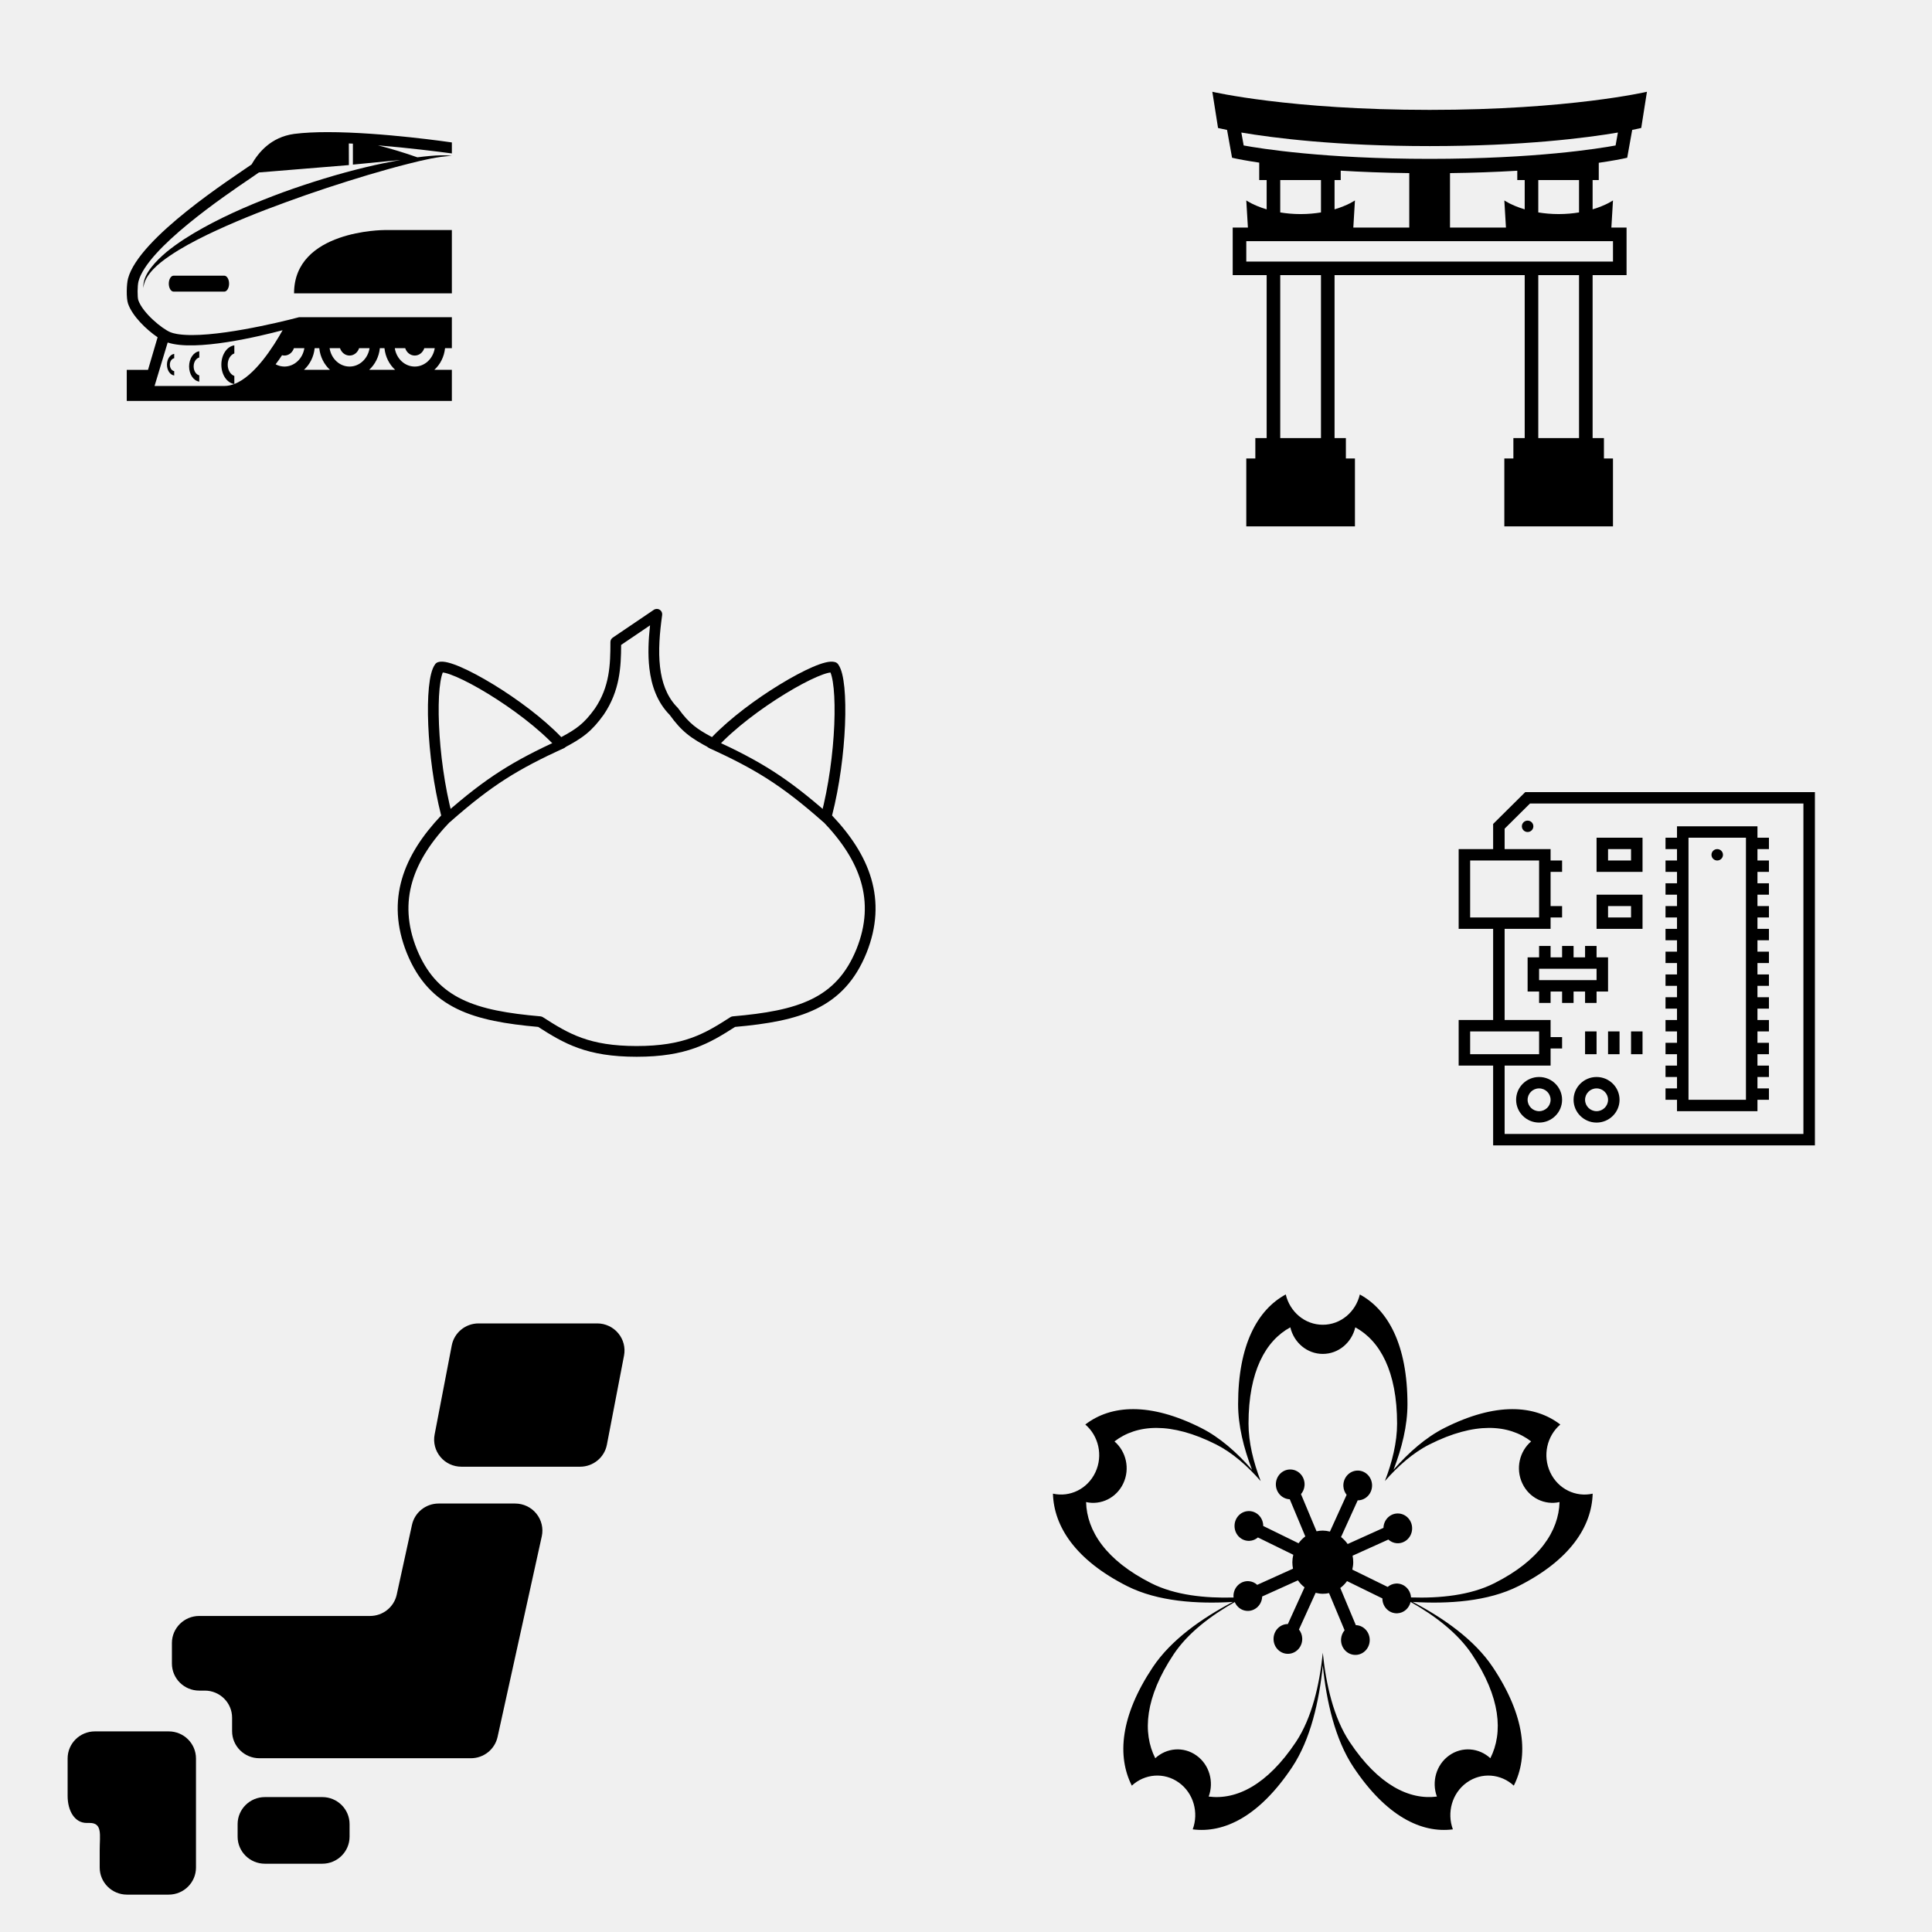
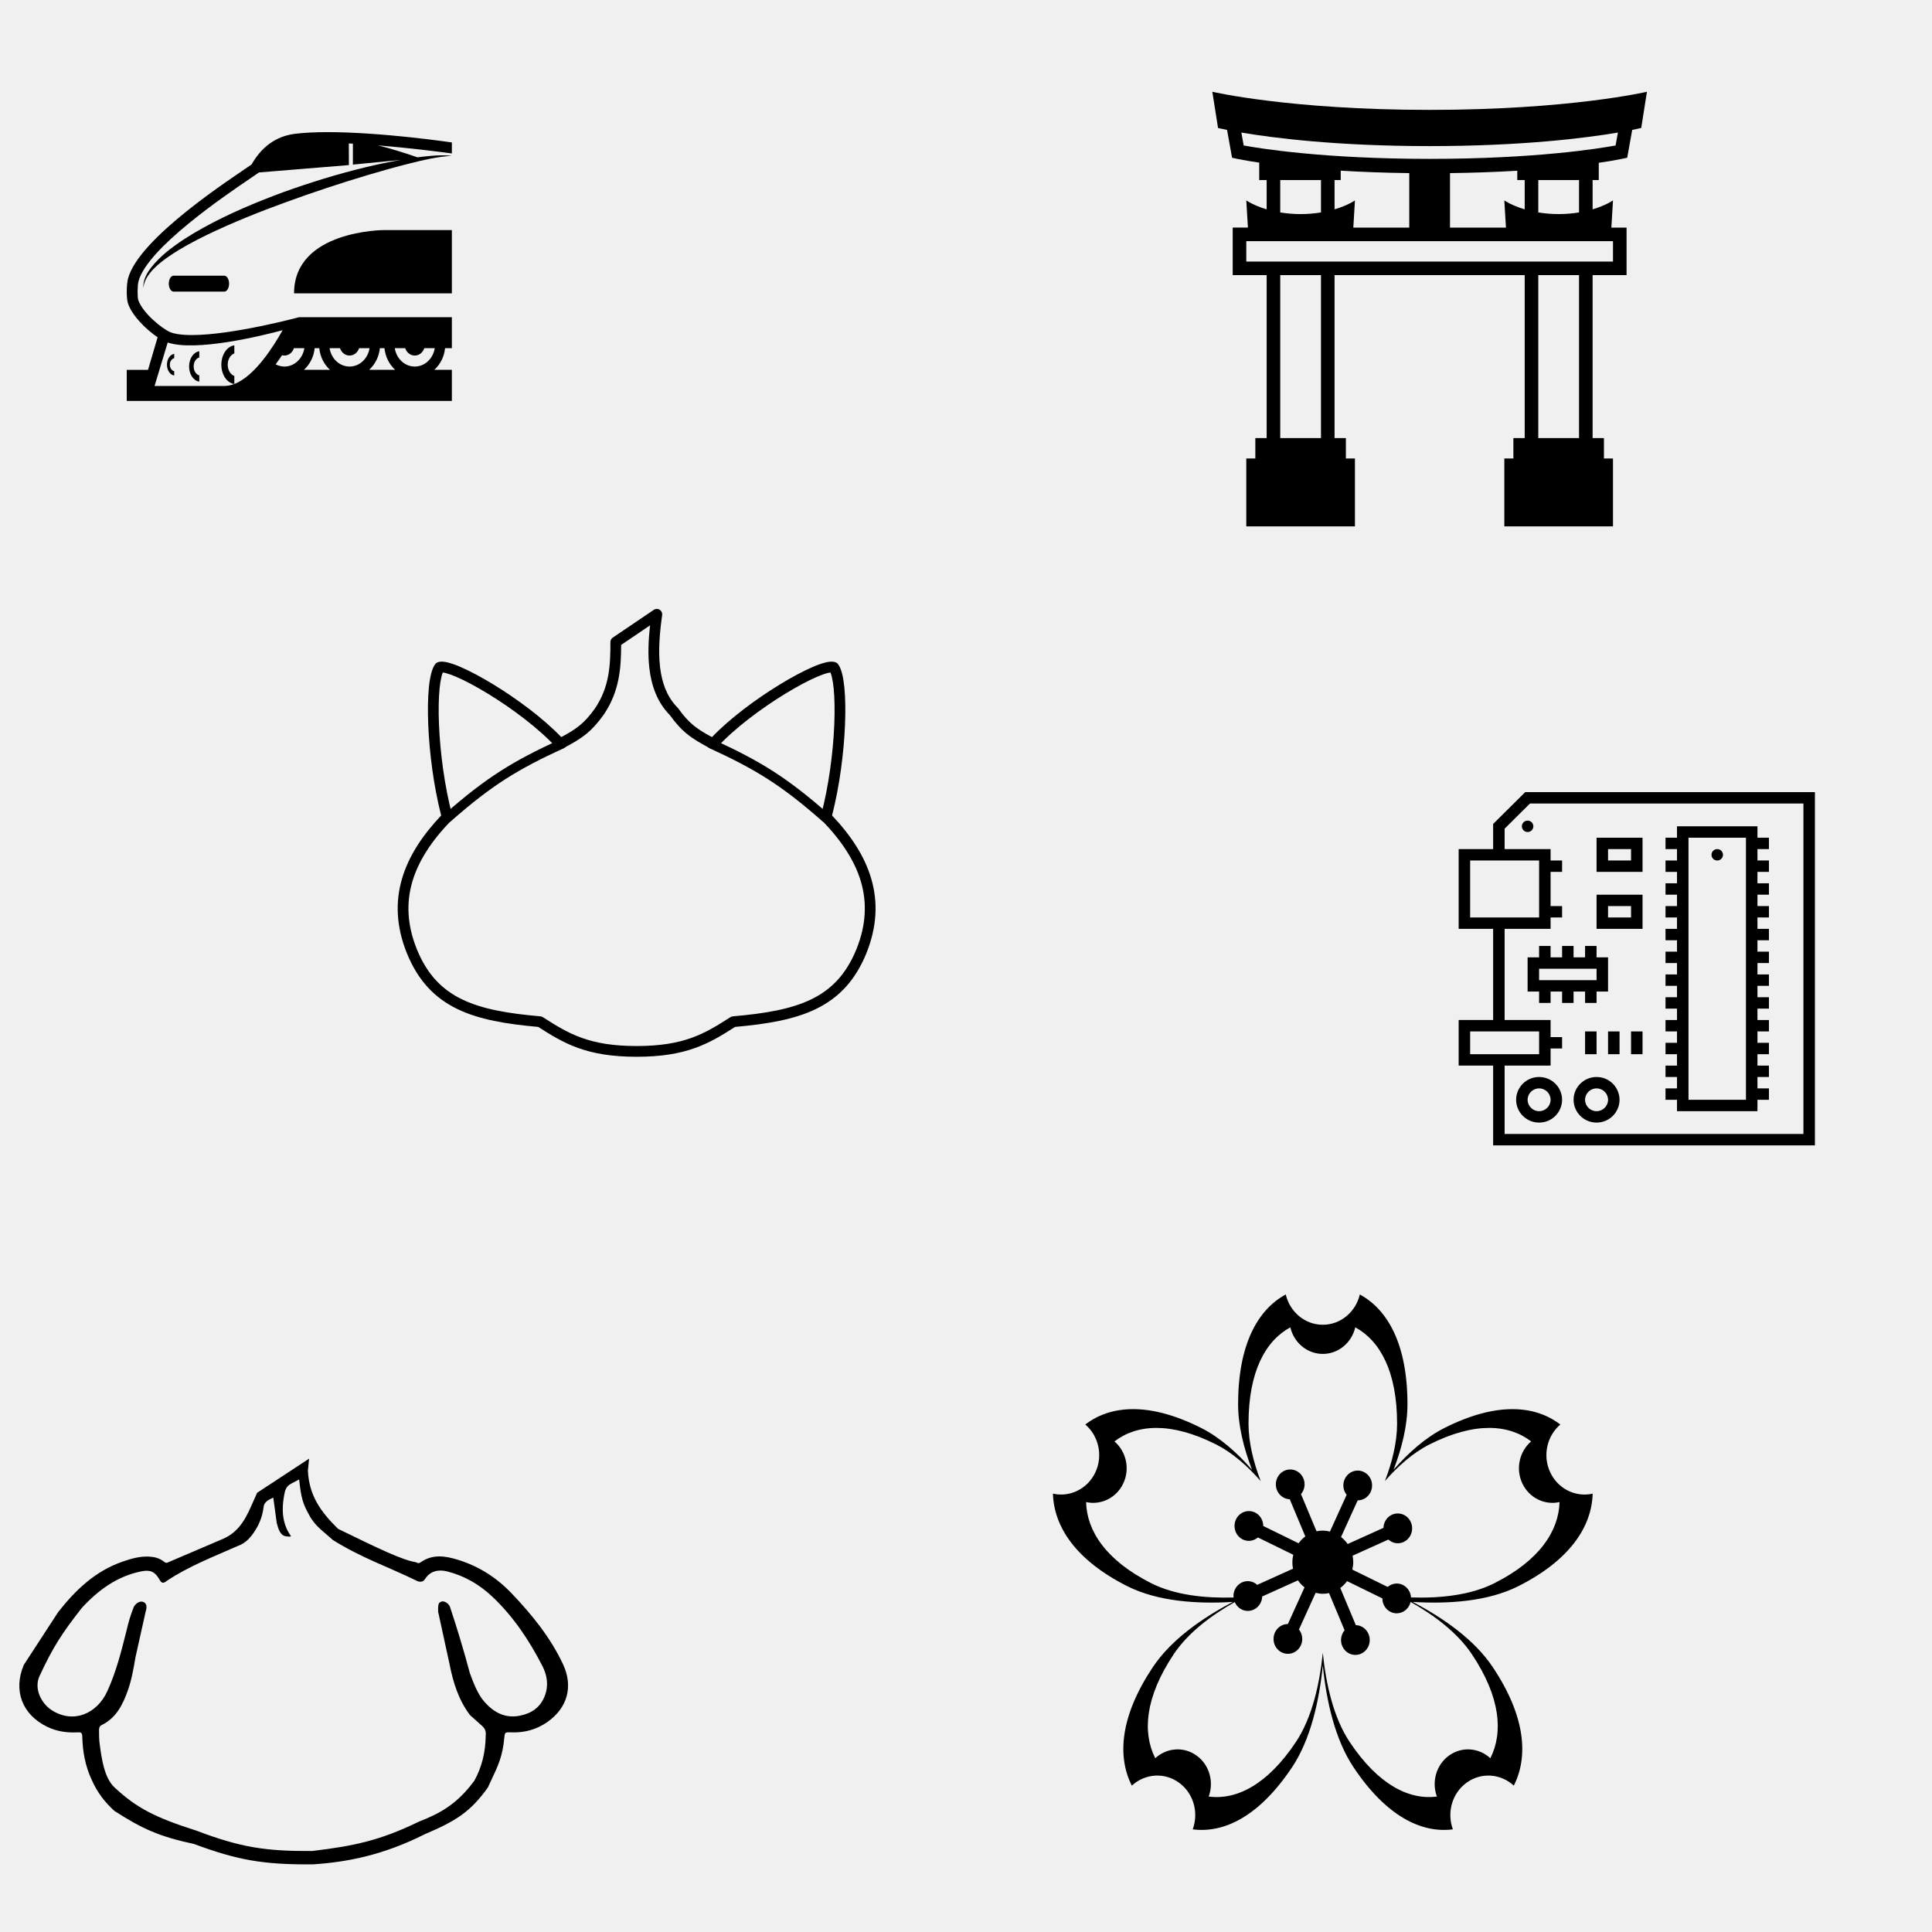
- <svg xmlns="http://www.w3.org/2000/svg" width="200" height="200" viewBox="0 0 200 200" fill="none">
-   <g clip-path="url(#clip0_2_3)">
-     <path d="M36.188 190.129C36.188 191.677 34.922 192.932 33.363 192.932H27.423C25.863 192.932 24.598 191.678 24.598 190.129V188.835C24.598 187.287 25.863 186.033 27.423 186.033H33.363C34.922 186.033 36.188 187.287 36.188 188.835V190.129Z" fill="black" />
-     <path d="M10.321 179.233H9.824C8.266 179.233 7 180.489 7 182.036V185.907C7 187.455 7.727 188.711 8.973 188.711H9.284C10.632 188.711 10.321 189.965 10.321 191.513V193.329C10.321 194.875 11.587 196.131 13.146 196.131H17.463C19.024 196.131 20.288 194.875 20.288 193.329V188.711V182.036C20.288 180.489 19.024 179.233 17.463 179.233L10.321 179.233Z" fill="black" />
-     <path d="M45.407 155.645C44.078 155.645 42.928 156.565 42.648 157.853L41.069 165.075C40.789 166.363 39.638 167.284 38.308 167.284H20.621C19.062 167.284 17.796 168.54 17.796 170.086V172.208C17.796 173.755 19.062 175.011 20.621 175.011H21.201C22.76 175.011 24.026 176.267 24.026 177.815V179.21C24.026 180.756 25.292 182.012 26.85 182.012H48.748C50.074 182.012 51.222 181.096 51.508 179.807L56.084 159.044C56.267 158.218 56.062 157.352 55.525 156.691C54.989 156.027 54.179 155.645 53.323 155.645H45.407Z" fill="black" />
-     <path d="M62.824 149.56C62.569 150.879 61.407 151.833 60.048 151.833H47.766C46.924 151.833 46.124 151.463 45.591 150.819C45.053 150.173 44.832 149.325 44.991 148.506L46.766 139.277C47.02 137.956 48.184 137 49.541 137H61.825C62.667 137 63.464 137.372 64.001 138.018C64.539 138.662 64.757 139.51 64.599 140.331L62.824 149.56Z" fill="black" />
+ <svg xmlns="http://www.w3.org/2000/svg" width="200" height="200" fill="none" viewBox="0 0 200 200">
+   <g fill="#000" clip-path="url(#a)">
+     <path d="m157.892 82-3.323 3.295v2.603H151v8.257h3.569v9.437H151v4.719h3.569v8.257h33.31V82zm-5.702 12.976v-5.898h7.138v5.898zm0 14.155v-2.359h7.138v2.359zm34.499 8.257h-30.93v-7.077h4.758v-1.77h1.19v-1.179h-1.19v-1.77h-4.758v-9.437h4.758v-1.18h1.19v-1.179h-1.19v-3.539h1.19v-1.18h-1.19v-1.179h-4.758v-2.115l2.625-2.603h28.305z" />
+     <path d="M173.603 115.029h8.328v-1.179h1.189v-1.18h-1.189v-1.18h1.189v-1.179h-1.189v-1.18h1.189v-1.18h-1.189v-1.179h1.189v-1.18h-1.189v-1.179h1.189v-1.18h-1.189v-1.18h1.189v-1.179h-1.189v-1.18h1.189v-1.18h-1.189v-1.179h1.189v-1.18h-1.189v-1.18h1.189v-1.179h-1.189v-1.18h1.189v-1.179h-1.189v-1.18h1.189v-1.18h-1.189v-1.179h1.189v-1.18h-1.189v-1.18h-8.328v1.18h-1.189v1.18h1.189v1.18h-1.189v1.18h1.189v1.179h-1.189v1.18h1.189v1.18h-1.189v1.179h1.189v1.18h-1.189v1.179h1.189v1.18h-1.189v1.18h1.189v1.179h-1.189v1.179h1.189v1.18h-1.189v1.18h1.189v1.179h-1.189v1.18h1.189v1.179h-1.189v1.18h1.189v1.18h-1.189v1.179h1.189v1.18h-1.189v1.18h1.189zm1.19-28.31h5.948v27.131h-5.948z" />
+     <path d="M177.767 89.078a.59.59 0 0 0 .595-.59.59.59 0 0 0-.595-.59.593.593 0 0 0-.595.59c0 .326.267.59.595.59m-7.733-2.359h-4.758v3.538h4.758zm-1.189 2.359h-2.38v-1.18h2.38zm1.189 3.539h-4.758v3.538h4.758zm-1.189 2.359h-2.38v-1.18h2.38zm-7.138 2.949v1.18h-1.19v-1.18h-1.19v1.18h-1.189v3.538h1.189v1.18h1.19v-1.18h1.19v1.18h1.189v-1.18h1.19v1.18h1.19v-1.18h1.189v-3.539h-1.189v-1.18h-1.19v1.18h-1.19v-1.18zm3.569 2.359v1.18h-5.949v-1.18zm-5.949 11.206a2.37 2.37 0 0 0-2.379 2.359 2.37 2.37 0 0 0 2.379 2.36 2.37 2.37 0 0 0 2.38-2.36c0-1.301-1.067-2.359-2.38-2.359m0 3.539a1.185 1.185 0 0 1-1.189-1.18c0-.65.533-1.179 1.189-1.179s1.19.529 1.19 1.179c0 .651-.534 1.18-1.19 1.18m5.949-3.539c-1.312 0-2.38 1.058-2.38 2.359a2.373 2.373 0 0 0 2.38 2.36 2.37 2.37 0 0 0 2.379-2.36 2.37 2.37 0 0 0-2.379-2.359m0 3.539c-.656 0-1.19-.529-1.19-1.18s.534-1.179 1.19-1.179 1.189.529 1.189 1.179c0 .651-.534 1.18-1.189 1.18m0-8.257h-1.19v2.359h1.19zm2.379 0h-1.19v2.359h1.19zm2.379 0h-1.189v2.359h1.189zm-11.896-20.643a.593.593 0 0 0 .595-.59.593.593 0 0 0-.595-.59.59.59 0 0 0-.595.59c0 .326.266.59.595.59" />
  </g>
-   <g clip-path="url(#clip1_2_3)">
-     <path d="M157.892 82L154.569 85.295V87.898H151V96.155H154.569V105.592H151V110.311H154.569V118.568H187.879V82H157.892ZM152.19 94.976V89.078H159.328V94.976H152.19ZM152.19 109.131V106.772H159.328V109.131H152.19ZM186.689 117.388H155.759V110.311H160.517V108.541H161.707V107.362H160.517V105.592H155.759V96.155H160.517V94.976H161.707V93.796H160.517V90.257H161.707V89.078H160.517V87.898H155.759V85.783L158.384 83.18H186.689V117.388Z" fill="black" />
-     <path d="M173.603 115.029H181.931V113.85H183.12V112.67H181.931V111.49H183.12V110.311H181.931V109.131H183.12V107.951H181.931V106.772H183.12V105.592H181.931V104.413H183.12V103.233H181.931V102.053H183.12V100.874H181.931V99.694H183.12V98.515H181.931V97.335H183.12V96.155H181.931V94.976H183.12V93.796H181.931V92.617H183.12V91.437H181.931V90.257H183.12V89.078H181.931V87.898H183.12V86.719H181.931V85.539H173.603V86.719H172.414V87.898H173.603V89.078H172.414V90.257H173.603V91.437H172.414V92.617H173.603V93.796H172.414V94.976H173.603V96.155H172.414V97.335H173.603V98.515H172.414V99.694H173.603V100.874H172.414V102.053H173.603V103.233H172.414V104.413H173.603V105.592H172.414V106.772H173.603V107.951H172.414V109.131H173.603V110.311H172.414V111.49H173.603V112.67H172.414V113.85H173.603V115.029ZM174.793 86.719H180.741V113.85H174.793V86.719Z" fill="black" />
-     <path d="M177.767 89.078C178.096 89.078 178.362 88.814 178.362 88.488C178.362 88.162 178.096 87.898 177.767 87.898C177.439 87.898 177.172 88.162 177.172 88.488C177.172 88.814 177.439 89.078 177.767 89.078Z" fill="black" />
-     <path d="M170.034 86.719H165.276V90.257H170.034V86.719ZM168.845 89.078H166.465V87.898H168.845V89.078Z" fill="black" />
-     <path d="M170.034 92.617H165.276V96.155H170.034V92.617ZM168.845 94.976H166.465V93.796H168.845V94.976Z" fill="black" />
-     <path d="M161.707 97.925V99.104H160.517V97.925H159.327V99.104H158.138V102.643H159.327V103.823H160.517V102.643H161.707V103.823H162.896V102.643H164.086V103.823H165.276V102.643H166.465V99.104H165.276V97.925H164.086V99.104H162.896V97.925H161.707ZM165.276 100.284V101.464H159.327V100.284H165.276Z" fill="black" />
-     <path d="M159.327 111.49C158.015 111.49 156.948 112.548 156.948 113.849C156.948 115.151 158.015 116.209 159.327 116.209C160.64 116.209 161.707 115.151 161.707 113.849C161.707 112.548 160.64 111.49 159.327 111.49ZM159.327 115.029C158.671 115.029 158.138 114.5 158.138 113.849C158.138 113.199 158.671 112.67 159.327 112.67C159.983 112.67 160.517 113.199 160.517 113.849C160.517 114.5 159.983 115.029 159.327 115.029Z" fill="black" />
-     <path d="M165.276 111.49C163.964 111.49 162.896 112.548 162.896 113.849C162.896 115.151 163.964 116.209 165.276 116.209C166.588 116.209 167.655 115.151 167.655 113.849C167.655 112.548 166.588 111.49 165.276 111.49ZM165.276 115.029C164.62 115.029 164.086 114.5 164.086 113.849C164.086 113.199 164.62 112.67 165.276 112.67C165.931 112.67 166.465 113.199 166.465 113.849C166.465 114.5 165.931 115.029 165.276 115.029Z" fill="black" />
-     <path d="M165.276 106.772H164.086V109.131H165.276V106.772Z" fill="black" />
-     <path d="M167.655 106.772H166.465V109.131H167.655V106.772Z" fill="black" />
-     <path d="M170.034 106.772H168.845V109.131H170.034V106.772Z" fill="black" />
-     <path d="M158.138 86.129C158.466 86.129 158.733 85.865 158.733 85.539C158.733 85.213 158.466 84.949 158.138 84.949C157.809 84.949 157.543 85.213 157.543 85.539C157.543 85.865 157.809 86.129 158.138 86.129Z" fill="black" />
-   </g>
-   <path d="M157.185 164.197C162.532 161.499 164.776 158.029 164.873 154.623C163.132 155.015 161.293 154.152 160.479 152.416C159.664 150.676 160.146 148.643 161.522 147.466C158.88 145.437 154.866 145.129 149.516 147.828C147.59 148.8 145.825 150.364 144.26 152.148C145.12 149.913 145.7 147.585 145.7 145.367C145.7 139.195 143.678 135.583 140.769 134.004C140.347 135.8 138.797 137.138 136.936 137.138C135.074 137.138 133.523 135.798 133.101 134C130.191 135.581 128.168 139.191 128.168 145.366C128.168 147.583 128.748 149.911 129.607 152.146C128.044 150.362 126.279 148.799 124.354 147.827C119.005 145.128 114.991 145.436 112.35 147.465C113.725 148.642 114.208 150.676 113.393 152.415C112.576 154.152 110.739 155.014 109 154.622C109.097 158.029 111.341 161.498 116.686 164.196C119.847 165.79 123.947 166.055 127.632 165.83C124.463 167.488 121.242 169.73 119.336 172.588C115.952 177.665 115.637 181.83 117.165 184.849C118.497 183.617 120.506 183.432 122.037 184.532C123.567 185.632 124.107 187.648 123.47 189.374C126.728 189.794 130.372 188.019 133.755 182.945C135.677 180.061 136.563 176.097 136.936 172.405C137.309 176.097 138.194 180.061 140.116 182.945C143.499 188.019 147.144 189.794 150.401 189.374C149.764 187.648 150.304 185.632 151.836 184.532C153.368 183.432 155.375 183.617 156.708 184.849C158.236 181.829 157.921 177.665 154.536 172.588C152.63 169.729 149.409 167.488 146.24 165.83C149.924 166.055 154.025 165.79 157.185 164.197ZM152.374 171.253C155.344 175.707 155.62 179.36 154.28 182.011C153.111 180.929 151.349 180.766 150.006 181.732C148.663 182.697 148.189 184.466 148.747 185.981C145.89 186.348 142.692 184.791 139.725 180.34C138.038 177.81 137.261 174.331 136.936 171.092C136.608 174.331 135.831 177.81 134.146 180.34C131.177 184.791 127.98 186.349 125.123 185.981C125.682 184.466 125.209 182.697 123.864 181.732C122.522 180.766 120.759 180.929 119.592 182.011C118.252 179.361 118.527 175.708 121.496 171.253C122.977 169.031 125.363 167.237 127.823 165.845C128.037 166.345 128.496 166.712 129.058 166.757C129.877 166.823 130.591 166.19 130.657 165.341C130.659 165.317 130.654 165.294 130.655 165.27L134.362 163.597C134.551 163.876 134.784 164.117 135.046 164.321L133.318 168.124C133.296 168.124 133.274 168.119 133.253 168.12C132.432 168.161 131.799 168.882 131.839 169.733C131.875 170.585 132.57 171.241 133.392 171.202C134.213 171.161 134.846 170.44 134.806 169.589C134.791 169.26 134.673 168.944 134.467 168.686L136.194 164.888C136.434 164.947 136.679 164.987 136.936 164.987C137.157 164.987 137.373 164.963 137.582 164.917L139.192 168.764C138.98 169.016 138.853 169.327 138.828 169.654C138.763 170.503 139.375 171.245 140.194 171.311C141.012 171.377 141.727 170.743 141.789 169.893C141.852 169.043 141.243 168.302 140.425 168.237C140.402 168.235 140.38 168.239 140.358 168.239L138.745 164.387C139.014 164.19 139.247 163.947 139.444 163.675L143.109 165.47C143.109 165.493 143.104 165.515 143.105 165.537C143.141 166.39 143.836 167.046 144.656 167.008C145.333 166.974 145.873 166.478 146.024 165.831C148.492 167.227 150.889 169.025 152.374 171.253ZM146.068 165.366C146.014 164.53 145.33 163.888 144.519 163.927C144.199 163.945 143.894 164.069 143.651 164.278L139.99 162.484C140.049 162.237 140.087 161.984 140.087 161.719C140.087 161.488 140.063 161.263 140.019 161.045L143.723 159.374C143.956 159.585 144.249 159.728 144.582 159.754C145.4 159.818 146.115 159.185 146.179 158.335C146.244 157.486 145.631 156.744 144.813 156.678C143.994 156.61 143.28 157.246 143.218 158.096C143.216 158.118 143.219 158.14 143.219 158.162L139.508 159.837C139.319 159.562 139.088 159.317 138.823 159.112L140.551 155.311C140.574 155.311 140.596 155.316 140.618 155.315C141.439 155.274 142.072 154.554 142.035 153.703C141.995 152.851 141.3 152.194 140.482 152.234C139.661 152.274 139.028 152.995 139.065 153.846C139.082 154.19 139.208 154.498 139.402 154.746L137.674 158.548C137.433 158.484 137.186 158.45 136.936 158.447C136.715 158.447 136.498 158.472 136.288 158.518L134.678 154.673C134.882 154.431 135.019 154.125 135.046 153.78C135.108 152.931 134.497 152.189 133.678 152.124C132.86 152.058 132.146 152.691 132.081 153.541C132.018 154.391 132.631 155.132 133.449 155.199C133.47 155.201 133.492 155.198 133.513 155.198L135.125 159.048C134.857 159.248 134.622 159.488 134.427 159.759L130.763 157.965C130.763 157.942 130.768 157.918 130.767 157.895C130.729 157.044 130.034 156.387 129.214 156.428C128.393 156.467 127.76 157.188 127.8 158.04C127.837 158.892 128.531 159.548 129.352 159.508C129.683 159.491 129.982 159.36 130.221 159.157L133.881 160.95C133.819 161.202 133.787 161.46 133.784 161.719C133.784 161.949 133.808 162.172 133.851 162.389L130.147 164.063C129.912 163.845 129.61 163.711 129.289 163.684C128.471 163.617 127.757 164.253 127.692 165.102C127.686 165.194 127.69 165.283 127.699 165.373C124.763 165.456 121.641 165.138 119.174 163.893C114.483 161.525 112.513 158.483 112.43 155.494C113.954 155.837 115.567 155.081 116.284 153.557C116.999 152.031 116.574 150.248 115.37 149.215C117.685 147.436 121.206 147.164 125.899 149.533C127.587 150.386 129.137 151.757 130.507 153.322C129.754 151.36 129.246 149.32 129.246 147.374C129.246 141.958 131.019 138.791 133.574 137.404C133.943 138.981 135.303 140.156 136.936 140.156C138.57 140.156 139.928 138.982 140.299 137.405C142.851 138.791 144.626 141.96 144.626 147.373C144.626 149.318 144.117 151.359 143.365 153.319C144.735 151.755 146.284 150.384 147.972 149.532C152.665 147.164 156.184 147.435 158.503 149.214C157.296 150.247 156.874 152.03 157.589 153.556C158.304 155.079 159.915 155.836 161.443 155.493C161.359 158.481 159.39 161.525 154.699 163.892C152.201 165.154 149.035 165.462 146.068 165.366Z" fill="black" />
-   <path d="M46.777 14.745C46.777 14.745 39.574 13.678 33.916 13.678C32.652 13.678 31.466 13.732 30.454 13.862C28.004 14.201 26.728 15.83 26.038 17.029C24.086 18.394 14.371 24.607 13.252 28.839C13.096 29.432 13.061 30.86 13.252 31.424C13.693 32.718 15.155 34.129 16.316 34.914L15.323 38.286H13.122V41.505H46.777V38.285H44.962C45.569 37.733 45.98 36.939 46.071 36.041H46.777V32.835H30.969C30.969 32.835 24.097 34.685 19.876 34.685C19.779 34.685 19.683 34.684 19.588 34.681C18.512 34.659 17.939 34.514 17.649 34.395C16.774 34.039 14.766 32.39 14.315 31.068C14.218 30.778 14.215 29.585 14.338 29.121C15.241 25.704 23.26 20.265 25.896 18.478C26.316 18.193 26.603 17.999 26.806 17.852L36.116 17.089L36.11 14.849C36.251 14.856 36.389 14.861 36.532 14.869V17.04L41.496 16.555C40.288 16.768 39.085 17.012 37.894 17.302C34.98 18.002 32.113 18.889 29.29 19.906C26.477 20.949 23.697 22.111 21.052 23.573C19.732 24.302 18.442 25.108 17.257 26.07C16.675 26.562 16.114 27.09 15.643 27.701C15.18 28.3 14.778 29.042 14.845 29.819C14.896 29.049 15.361 28.418 15.853 27.886C16.361 27.352 16.951 26.902 17.563 26.49C18.78 25.655 20.095 24.966 21.423 24.313C24.094 23.03 26.854 21.925 29.644 20.913C32.432 19.889 35.258 18.966 38.103 18.11C39.528 17.69 40.956 17.28 42.398 16.923C43.837 16.559 45.286 16.213 46.776 16.134C46.032 16.038 45.276 16.078 44.531 16.142C44.089 16.181 43.647 16.229 43.207 16.286C41.866 15.812 40.504 15.399 39.125 15.047C42.313 15.309 45.416 15.702 46.777 15.883V14.745ZM41.946 36.041C42.089 36.485 42.476 36.807 42.936 36.807C43.393 36.807 43.781 36.485 43.925 36.041H45.005C44.839 37.119 43.977 37.946 42.936 37.946C41.894 37.946 41.032 37.119 40.868 36.041H41.946ZM39.8 36.041C39.89 36.939 40.302 37.733 40.908 38.285H38.214C38.821 37.733 39.232 36.939 39.323 36.041H39.8ZM35.197 36.041C35.341 36.485 35.727 36.807 36.187 36.807C36.644 36.807 37.032 36.485 37.176 36.041H38.256C38.09 37.119 37.229 37.946 36.187 37.946C35.145 37.946 34.283 37.119 34.119 36.041H35.197ZM33.051 36.041C33.142 36.939 33.553 37.733 34.16 38.285H31.465C32.072 37.733 32.483 36.939 32.574 36.041H33.051ZM30.427 36.041H31.508C31.341 37.119 30.48 37.946 29.439 37.946C29.122 37.943 28.811 37.863 28.533 37.712C28.774 37.396 28.995 37.078 29.198 36.771C29.275 36.792 29.355 36.807 29.439 36.807C29.897 36.807 30.284 36.485 30.427 36.041ZM29.255 34.184C28.306 35.879 26.373 38.941 24.258 39.751V38.917C23.866 38.782 23.573 38.316 23.573 37.751C23.573 37.188 23.866 36.722 24.258 36.587V35.75C23.504 35.852 22.914 36.705 22.914 37.751C22.914 38.797 23.502 39.646 24.254 39.753C23.918 39.88 23.579 39.957 23.237 39.957H15.999L17.358 35.456C20.247 36.419 26.893 34.813 29.255 34.184Z" fill="black" />
-   <path d="M30.441 30.367H46.777V23.816H39.77C39.77 23.816 30.441 23.816 30.441 30.367Z" fill="black" />
-   <path d="M17.976 28.537C17.698 28.537 17.473 28.907 17.473 29.363C17.473 29.819 17.698 30.189 17.976 30.189H23.212C23.489 30.189 23.715 29.819 23.715 29.363C23.715 28.907 23.489 28.537 23.212 28.537H17.976Z" fill="black" />
-   <path d="M20.629 39.503V38.859C20.298 38.775 20.047 38.396 20.047 37.934C20.047 37.471 20.298 37.093 20.629 37.008V36.364C20.037 36.446 19.575 37.112 19.575 37.934C19.575 38.755 20.037 39.423 20.629 39.503Z" fill="black" />
-   <path d="M18.034 38.872V38.42C17.781 38.38 17.583 38.099 17.583 37.751C17.583 37.405 17.781 37.124 18.034 37.084V36.632C17.613 36.69 17.283 37.166 17.283 37.751C17.283 38.337 17.613 38.813 18.034 38.872Z" fill="black" />
-   <path d="M170.491 9.5C170.491 9.5 162.491 11.375 147.995 11.375C133.501 11.375 125.5 9.5 125.5 9.5L126.091 13.248C126.091 13.248 126.409 13.326 127.025 13.45L127.542 16.329L128.003 16.43C128.095 16.45 128.891 16.618 130.354 16.835V18.64H131.124V21.673C129.746 21.263 129.015 20.747 129.015 20.747L129.183 23.559H127.609V28.48H131.124V45.352H129.952V47.461H129.015V54.49H140.263V47.461H139.325V45.351H138.153V28.48H157.837V45.351H156.665V47.461H155.728V54.49H166.975V47.461H166.038V45.351H164.867V28.48H168.382V23.559H166.808L166.976 20.747C166.976 20.747 166.244 21.263 164.867 21.671V18.638H165.504V16.852C167.049 16.627 167.893 16.449 167.988 16.429L168.448 16.328L168.965 13.449C169.583 13.325 169.9 13.247 169.9 13.247L170.491 9.5ZM145.887 17.92V23.559H140.095L140.263 20.747C140.263 20.747 139.531 21.263 138.153 21.671V18.638H138.791V17.667C140.865 17.794 143.225 17.887 145.887 17.92ZM136.747 18.639V21.991C136.121 22.093 135.42 22.162 134.638 22.162C133.856 22.162 133.155 22.093 132.529 21.99V18.639H136.747ZM136.747 45.352H132.53V28.48H136.747V45.352ZM163.461 45.352H159.243V28.48H163.461V45.352ZM166.976 24.965V27.075H129.015V24.965H166.976ZM159.243 21.989V18.638H163.461V21.99C162.835 22.093 162.134 22.161 161.351 22.161C160.569 22.161 159.869 22.093 159.243 21.989ZM157.837 18.639V21.672C156.459 21.263 155.728 20.747 155.728 20.747L155.896 23.559H150.104V17.92C152.427 17.893 154.749 17.811 157.068 17.674V18.638L157.837 18.639ZM167.245 15.058C165.513 15.378 158.917 16.445 147.995 16.445C137.089 16.445 130.48 15.378 128.745 15.058L128.504 13.72C131.779 14.276 138.35 15.123 147.995 15.123C157.64 15.123 164.211 14.276 167.485 13.72L167.245 15.058Z" fill="black" />
-   <path d="M67.684 63.128C67.866 63.005 68.104 63.001 68.29 63.117C68.477 63.233 68.577 63.448 68.546 63.666C68.287 65.516 68.132 67.372 68.328 69.049C68.511 70.617 68.996 71.991 69.957 73.057L70.155 73.266L70.212 73.335C70.783 74.127 71.258 74.658 71.821 75.116C72.316 75.519 72.897 75.875 73.703 76.304C75.606 74.327 78.304 72.337 80.703 70.872C81.968 70.099 83.165 69.461 84.134 69.043C84.618 68.835 85.059 68.677 85.432 68.585C85.618 68.538 85.8 68.506 85.968 68.496C86.09 68.488 86.227 68.491 86.363 68.521L86.499 68.56L86.57 68.592C86.639 68.63 86.7 68.682 86.749 68.745C86.948 69.007 87.081 69.369 87.178 69.753C87.279 70.151 87.354 70.628 87.408 71.163C87.514 72.234 87.536 73.579 87.474 75.063C87.354 77.935 86.915 81.373 86.135 84.418C88.089 86.483 89.512 88.643 90.191 90.962C90.898 93.379 90.789 95.926 89.7 98.649L89.699 98.651C88.538 101.518 86.81 103.31 84.481 104.444C82.215 105.547 79.409 106.011 76.093 106.306C74.762 107.16 73.501 107.934 71.952 108.489C70.352 109.062 68.472 109.396 65.904 109.396C63.335 109.396 61.455 109.062 59.855 108.489C58.305 107.934 57.045 107.16 55.713 106.306C52.397 106.011 49.592 105.547 47.326 104.444C44.996 103.31 43.269 101.518 42.109 98.651L42.108 98.649C41.019 95.926 40.909 93.379 41.617 90.962C42.296 88.643 43.717 86.483 45.67 84.419C44.89 81.373 44.453 77.935 44.333 75.063C44.27 73.579 44.292 72.234 44.399 71.163C44.452 70.628 44.528 70.151 44.628 69.753C44.726 69.369 44.859 69.007 45.059 68.745L45.111 68.685C45.167 68.63 45.235 68.588 45.309 68.56C45.488 68.494 45.676 68.486 45.838 68.496C46.007 68.506 46.189 68.538 46.375 68.585C46.748 68.677 47.189 68.836 47.672 69.043C48.642 69.461 49.839 70.099 51.104 70.872C53.502 72.337 56.2 74.327 58.103 76.304C58.909 75.875 59.49 75.519 59.986 75.116C60.545 74.66 61.018 74.133 61.584 73.347C63.117 71.08 63.19 68.815 63.19 66.465C63.19 66.281 63.281 66.109 63.434 66.005L67.684 63.128ZM64.299 66.762C64.292 69.04 64.171 71.506 62.506 73.97C62.503 73.975 62.5 73.979 62.496 73.984C61.89 74.826 61.351 75.439 60.688 75.978C60.03 76.513 59.269 76.96 58.246 77.488C58.023 77.603 57.751 77.554 57.581 77.37C55.766 75.395 53.001 73.334 50.524 71.82C49.288 71.064 48.139 70.455 47.233 70.065C46.778 69.869 46.399 69.736 46.108 69.664C45.999 69.637 45.91 69.621 45.838 69.613C45.796 69.714 45.751 69.849 45.706 70.026C45.624 70.352 45.555 70.771 45.505 71.273C45.406 72.276 45.383 73.567 45.444 75.017C45.565 77.919 46.018 81.409 46.823 84.436C46.873 84.625 46.821 84.826 46.685 84.966C44.696 87.019 43.32 89.102 42.683 91.275C42.05 93.436 42.137 95.727 43.139 98.234L43.344 98.714C44.397 101.055 45.873 102.5 47.812 103.444C49.912 104.467 52.587 104.919 55.947 105.212C56.036 105.22 56.123 105.251 56.199 105.299C57.571 106.181 58.767 106.918 60.23 107.442C61.687 107.964 63.437 108.284 65.904 108.284C68.37 108.284 70.12 107.964 71.577 107.442C73.04 106.918 74.236 106.181 75.608 105.299L75.666 105.266C75.727 105.237 75.793 105.218 75.86 105.212C79.219 104.919 81.894 104.467 83.995 103.444C86.063 102.437 87.605 100.86 88.668 98.234C89.671 95.727 89.756 93.436 89.124 91.275C88.487 89.101 87.111 87.02 85.121 84.966C84.986 84.826 84.934 84.624 84.984 84.436C85.789 81.409 86.243 77.919 86.364 75.017C86.424 73.567 86.401 72.276 86.301 71.273C86.251 70.771 86.184 70.352 86.101 70.026C86.056 69.849 86.01 69.714 85.967 69.613C85.896 69.621 85.806 69.637 85.699 69.664C85.408 69.736 85.028 69.869 84.574 70.065C83.667 70.455 82.519 71.064 81.283 71.82C78.805 73.334 76.041 75.395 74.225 77.37C74.055 77.554 73.784 77.603 73.561 77.488C72.537 76.96 71.778 76.513 71.12 75.978C70.465 75.446 69.932 74.842 69.335 74.017C68.032 72.695 67.435 70.99 67.223 69.178C67.056 67.75 67.127 66.23 67.292 64.736L64.299 66.762Z" fill="black" />
-   <path d="M57.982 76.549C58.228 76.436 58.519 76.543 58.632 76.789C58.745 77.035 58.638 77.326 58.392 77.439C53.592 79.645 50.952 81.255 46.675 85.014C46.472 85.192 46.162 85.172 45.983 84.969C45.804 84.765 45.824 84.455 46.027 84.276C50.382 80.449 53.104 78.79 57.982 76.549ZM73.174 76.789C73.288 76.543 73.579 76.436 73.825 76.549C78.703 78.79 81.425 80.449 85.78 84.276C85.983 84.455 86.003 84.765 85.824 84.969C85.645 85.172 85.336 85.192 85.132 85.014C80.856 81.255 78.215 79.645 73.415 77.439C73.169 77.326 73.061 77.035 73.174 76.789Z" fill="black" />
+   <path fill="#000" d="M157.185 164.197c5.347-2.698 7.591-6.168 7.688-9.574-1.741.392-3.58-.471-4.394-2.207-.815-1.74-.333-3.773 1.043-4.95-2.642-2.029-6.656-2.337-12.006.362-1.926.972-3.691 2.536-5.256 4.32.86-2.235 1.44-4.563 1.44-6.781 0-6.172-2.022-9.784-4.931-11.363-.422 1.796-1.972 3.134-3.833 3.134s-3.413-1.34-3.835-3.138c-2.91 1.581-4.933 5.191-4.933 11.366 0 2.217.58 4.545 1.439 6.78-1.563-1.784-3.328-3.347-5.253-4.319-5.349-2.699-9.363-2.391-12.004-.362 1.375 1.177 1.858 3.211 1.043 4.95-.817 1.737-2.654 2.599-4.393 2.207.097 3.407 2.341 6.876 7.686 9.574 3.161 1.594 7.261 1.859 10.946 1.634-3.169 1.658-6.39 3.9-8.296 6.758-3.384 5.077-3.699 9.242-2.171 12.261 1.332-1.232 3.341-1.417 4.872-.317s2.07 3.116 1.433 4.842c3.258.42 6.902-1.355 10.285-6.429 1.922-2.884 2.808-6.848 3.181-10.54.373 3.692 1.258 7.656 3.18 10.54 3.383 5.074 7.028 6.849 10.285 6.429-.637-1.726-.097-3.742 1.435-4.842s3.539-.915 4.872.317c1.528-3.02 1.213-7.184-2.172-12.261-1.906-2.859-5.127-5.1-8.296-6.758 3.684.225 7.785-.04 10.945-1.633m-4.811 7.056c2.97 4.454 3.246 8.107 1.906 10.758-1.169-1.082-2.931-1.245-4.274-.279-1.343.965-1.817 2.734-1.259 4.249-2.857.367-6.055-1.19-9.022-5.641-1.687-2.53-2.464-6.009-2.789-9.248-.328 3.239-1.105 6.718-2.79 9.248-2.969 4.451-6.166 6.009-9.023 5.641.559-1.515.086-3.284-1.259-4.249-1.342-.966-3.105-.803-4.272.279-1.34-2.65-1.065-6.303 1.904-10.758 1.481-2.222 3.867-4.016 6.327-5.408.214.5.673.867 1.235.912.819.066 1.533-.567 1.599-1.416.002-.024-.003-.047-.002-.071l3.707-1.673c.189.279.422.52.684.724l-1.728 3.803c-.022 0-.044-.005-.065-.004-.821.041-1.454.762-1.414 1.613.036.852.731 1.508 1.553 1.469.821-.041 1.454-.762 1.414-1.613a1.56 1.56 0 0 0-.339-.903l1.727-3.798c.24.059.485.099.742.099q.332 0 .646-.07l1.61 3.847a1.57 1.57 0 0 0-.364.89c-.065.849.547 1.591 1.366 1.657.818.066 1.533-.568 1.595-1.418s-.546-1.591-1.364-1.656c-.023-.002-.045.002-.067.002l-1.613-3.852c.269-.197.502-.44.699-.712l3.665 1.795c0 .023-.005.045-.004.067.036.853.731 1.509 1.551 1.471.677-.034 1.217-.53 1.368-1.177 2.468 1.396 4.865 3.194 6.35 5.422m-6.306-5.887c-.054-.836-.738-1.478-1.549-1.439-.32.018-.625.142-.868.351l-3.661-1.794c.059-.247.097-.5.097-.765q-.001-.347-.068-.674l3.704-1.671c.233.211.526.354.859.38.818.064 1.533-.569 1.597-1.419.065-.849-.548-1.591-1.366-1.657-.819-.068-1.533.568-1.595 1.418q-.001.033.001.066l-3.711 1.675a3.2 3.2 0 0 0-.685-.725l1.728-3.801c.023 0 .045.005.067.004.821-.041 1.454-.761 1.417-1.612-.04-.852-.735-1.509-1.553-1.469-.821.04-1.454.761-1.417 1.612.017.344.143.652.337.9l-1.728 3.802a3 3 0 0 0-.738-.101q-.332.001-.648.071l-1.61-3.845a1.57 1.57 0 0 0 .368-.893c.062-.849-.549-1.591-1.368-1.656-.818-.066-1.532.567-1.597 1.417-.063.85.55 1.591 1.368 1.658q.032.001.064-.001l1.612 3.85c-.268.2-.503.44-.698.711l-3.664-1.794c0-.023.005-.047.004-.07-.038-.851-.733-1.508-1.553-1.467-.821.039-1.454.76-1.414 1.612.037.852.731 1.508 1.552 1.468.331-.017.63-.148.869-.351l3.66 1.793q-.093.38-.097.769.001.345.067.67l-3.704 1.674a1.44 1.44 0 0 0-.858-.379c-.818-.067-1.532.569-1.597 1.418a1.6 1.6 0 0 0 .007.271c-2.936.083-6.058-.235-8.525-1.48-4.691-2.368-6.661-5.41-6.744-8.399 1.524.343 3.137-.413 3.854-1.937a3.686 3.686 0 0 0-.914-4.342c2.315-1.779 5.836-2.051 10.529.318 1.688.853 3.238 2.224 4.608 3.789-.753-1.962-1.261-4.002-1.261-5.948 0-5.416 1.773-8.583 4.328-9.97.369 1.577 1.729 2.752 3.362 2.752s2.992-1.174 3.363-2.751c2.552 1.386 4.327 4.555 4.327 9.968 0 1.945-.509 3.986-1.261 5.946 1.37-1.564 2.919-2.935 4.607-3.787 4.693-2.368 8.212-2.097 10.531-.318-1.207 1.033-1.629 2.816-.914 4.342.715 1.523 2.326 2.28 3.854 1.937-.084 2.988-2.053 6.032-6.744 8.399-2.498 1.262-5.664 1.57-8.631 1.474M46.777 14.745s-7.203-1.067-12.86-1.067c-1.265 0-2.451.054-3.463.184-2.45.339-3.726 1.968-4.416 3.167-1.952 1.365-11.667 7.578-12.785 11.81-.157.593-.192 2.02 0 2.585.44 1.294 1.902 2.705 3.063 3.49l-.993 3.372h-2.201v3.218h33.655v-3.219h-1.815a3.5 3.5 0 0 0 1.11-2.244h.705v-3.206H30.969s-6.872 1.85-11.093 1.85q-.146 0-.288-.004c-1.076-.022-1.649-.167-1.94-.286-.873-.356-2.882-2.005-3.333-3.327-.097-.29-.1-1.483.023-1.947.903-3.417 8.922-8.856 11.558-10.643.42-.285.707-.48.91-.626l9.31-.763-.006-2.24.422.02v2.17l4.964-.485a57 57 0 0 0-3.602.748c-2.914.7-5.78 1.587-8.604 2.604-2.813 1.043-5.593 2.205-8.238 3.667-1.32.73-2.61 1.535-3.795 2.497-.582.492-1.143 1.02-1.614 1.631-.463.599-.865 1.341-.798 2.118.051-.77.516-1.4 1.008-1.933.508-.534 1.098-.984 1.71-1.396 1.217-.835 2.532-1.524 3.86-2.177 2.671-1.283 5.43-2.388 8.221-3.4a150 150 0 0 1 8.46-2.803c1.424-.42 2.852-.83 4.294-1.187 1.439-.363 2.888-.71 4.378-.789-.744-.096-1.5-.056-2.245.008q-.663.059-1.324.144a47 47 0 0 0-4.082-1.239c3.188.262 6.291.655 7.652.836zm-4.83 21.296c.142.444.529.766.989.766.457 0 .845-.322.989-.766h1.08c-.166 1.078-1.028 1.905-2.069 1.905-1.042 0-1.904-.827-2.068-1.905zm-2.147 0c.09.898.502 1.693 1.108 2.244h-2.694a3.5 3.5 0 0 0 1.109-2.244zm-4.603 0c.144.444.53.766.99.766.457 0 .845-.322.989-.766h1.08c-.166 1.078-1.027 1.905-2.069 1.905s-1.904-.827-2.068-1.905zm-2.146 0c.09.898.502 1.693 1.108 2.244h-2.693a3.5 3.5 0 0 0 1.108-2.244zm-2.624 0h1.08c-.166 1.078-1.027 1.905-2.068 1.905a1.94 1.94 0 0 1-.906-.234c.24-.316.462-.634.665-.941a1 1 0 0 0 .241.036c.458 0 .845-.322.988-.766m-1.172-1.857c-.949 1.695-2.881 4.757-4.997 5.567v-.834c-.392-.136-.685-.601-.685-1.166 0-.563.293-1.029.685-1.164v-.837c-.754.102-1.344.955-1.344 2.001s.588 1.895 1.34 2.002a2.9 2.9 0 0 1-1.017.204H16l1.359-4.501c2.889.963 9.535-.643 11.897-1.272" />
+   <path fill="#000" d="M30.441 30.367h16.336v-6.55H39.77s-9.329 0-9.329 6.55m-12.465-1.83c-.278 0-.503.37-.503.826s.225.826.503.826h5.236c.277 0 .503-.37.503-.826s-.226-.826-.503-.826zm2.653 10.966v-.644c-.33-.084-.582-.463-.582-.925 0-.463.251-.841.582-.926v-.644c-.592.082-1.054.749-1.054 1.57 0 .82.462 1.49 1.054 1.57m-2.595-.632v-.452c-.253-.04-.45-.32-.45-.669 0-.346.197-.627.45-.667v-.452c-.42.058-.751.534-.751 1.12 0 .585.33 1.061.751 1.12M170.491 9.5s-8 1.875-22.496 1.875C133.501 11.375 125.5 9.5 125.5 9.5l.591 3.748s.318.078.934.202l.517 2.88.461.1c.092.02.888.188 2.351.405v1.805h.77v3.033c-1.378-.41-2.109-.926-2.109-.926l.168 2.812h-1.574v4.921h3.515v16.872h-1.172v2.11h-.937v7.028h11.248v-7.03h-.938v-2.109h-1.172V28.48h19.684v16.87h-1.172v2.11h-.937v7.03h11.247v-7.03h-.937v-2.11h-1.171V28.48h3.515v-4.92h-1.574l.168-2.813s-.732.516-2.109.924v-3.033h.637v-1.786a41 41 0 0 0 2.484-.423l.46-.1.517-2.88c.618-.124.935-.202.935-.202zm-24.604 8.42v5.64h-5.792l.168-2.813s-.732.516-2.11.924v-3.033h.638v-.971c2.074.127 4.434.22 7.096.253m-9.14.719v3.352a13 13 0 0 1-4.218-.001v-3.351zm0 26.713h-4.217V28.481h4.217zm26.714 0h-4.218V28.481h4.218zm3.515-20.387v2.11h-37.961v-2.11zm-7.733-2.976v-3.351h4.218v3.352c-.626.103-1.327.17-2.11.17a13 13 0 0 1-2.108-.17m-1.406-3.35v3.033c-1.378-.409-2.109-.925-2.109-.925l.168 2.812h-5.792v-5.64q3.485-.04 6.964-.246v.964zm9.408-3.58c-1.732.319-8.328 1.386-19.25 1.386-10.906 0-17.515-1.067-19.25-1.387l-.241-1.338c3.275.556 9.846 1.403 19.491 1.403s16.216-.847 19.49-1.402zM67.684 63.128a.557.557 0 0 1 .862.538c-.26 1.85-.414 3.706-.218 5.383.183 1.568.668 2.942 1.629 4.008l.198.21.057.068c.571.792 1.046 1.323 1.609 1.78.495.404 1.076.76 1.882 1.19 1.903-1.978 4.601-3.968 7-5.433 1.264-.773 2.462-1.411 3.431-1.829a9 9 0 0 1 1.298-.459c.186-.046.368-.078.536-.088.122-.008.259-.005.395.025l.136.04.07.031q.106.058.18.153c.199.261.332.624.43 1.008.1.398.175.875.229 1.41.106 1.07.128 2.416.066 3.9-.12 2.872-.559 6.31-1.339 9.355 1.954 2.064 3.377 4.225 4.056 6.544.707 2.416.598 4.964-.491 7.687l-.001.002c-1.16 2.867-2.889 4.659-5.218 5.793-2.266 1.103-5.072 1.567-8.388 1.862-1.331.854-2.592 1.628-4.141 2.183-1.6.573-3.48.907-6.048.907s-4.45-.334-6.05-.907c-1.549-.555-2.81-1.329-4.14-2.183-3.317-.295-6.122-.759-8.388-1.862-2.33-1.134-4.057-2.926-5.217-5.793l-.001-.002c-1.09-2.723-1.199-5.27-.491-7.687.679-2.319 2.1-4.479 4.053-6.543-.78-3.046-1.218-6.484-1.337-9.356-.062-1.484-.04-2.83.066-3.9a10 10 0 0 1 .23-1.41c.097-.384.23-.746.43-1.008l.052-.06a.6.6 0 0 1 .198-.125 1.3 1.3 0 0 1 .53-.064c.168.01.35.042.536.089.373.092.814.25 1.297.459.97.417 2.167 1.055 3.432 1.828 2.398 1.465 5.096 3.455 6.999 5.432.806-.429 1.387-.785 1.883-1.188.56-.456 1.032-.983 1.598-1.769 1.532-2.267 1.606-4.532 1.606-6.882 0-.184.091-.356.244-.46zm-3.385 3.634c-.007 2.278-.128 4.744-1.793 7.208l-.01.014c-.606.842-1.145 1.455-1.808 1.994-.658.535-1.419.982-2.442 1.51a.556.556 0 0 1-.665-.118c-1.815-1.975-4.58-4.036-7.057-5.55-1.236-.755-2.385-1.365-3.291-1.755a8 8 0 0 0-1.125-.401 2 2 0 0 0-.27-.051 3 3 0 0 0-.132.413 9 9 0 0 0-.2 1.247c-.1 1.003-.123 2.294-.062 3.744.121 2.902.574 6.392 1.379 9.42a.56.56 0 0 1-.138.53c-1.989 2.052-3.365 4.135-4.002 6.308-.633 2.16-.546 4.452.456 6.959l.205.48c1.053 2.341 2.529 3.786 4.468 4.73 2.1 1.023 4.775 1.475 8.135 1.768q.137.014.252.087c1.372.882 2.568 1.619 4.03 2.143 1.458.522 3.208.842 5.675.842s4.216-.32 5.673-.842c1.463-.524 2.659-1.261 4.03-2.143l.06-.033a.6.6 0 0 1 .193-.054c3.36-.293 6.034-.745 8.135-1.768 2.068-1.007 3.61-2.584 4.673-5.21 1.003-2.507 1.088-4.798.456-6.96-.637-2.173-2.013-4.254-4.002-6.308a.56.56 0 0 1-.138-.53c.805-3.027 1.259-6.517 1.38-9.419.06-1.45.037-2.74-.063-3.744a9 9 0 0 0-.2-1.247 3 3 0 0 0-.134-.413q-.106.011-.268.05c-.291.073-.67.206-1.125.402-.907.39-2.055 1-3.291 1.755-2.478 1.514-5.242 3.575-7.058 5.55a.556.556 0 0 1-.664.118c-1.024-.528-1.783-.975-2.441-1.51-.655-.532-1.188-1.136-1.785-1.96-1.303-1.323-1.9-3.028-2.112-4.84-.167-1.428-.096-2.948.07-4.442z" />
+   <path fill="#000" d="M57.982 76.549a.49.49 0 0 1 .41.89c-4.8 2.206-7.44 3.816-11.717 7.575a.49.49 0 0 1-.648-.738c4.355-3.827 7.077-5.486 11.955-7.727m15.192.24a.49.49 0 0 1 .65-.24c4.879 2.24 7.601 3.9 11.956 7.727a.49.49 0 0 1-.648.738c-4.276-3.759-6.917-5.37-11.717-7.575a.49.49 0 0 1-.24-.65" />
+   <path fill="#000" fill-rule="evenodd" d="M9.518 184.299c-.693-1.46-.968-2.986-1.002-4.553-.01-.391-.153-.433-.459-.416-1.104.061-2.171-.086-3.177-.576-2.587-1.256-3.533-3.747-2.42-6.4l3.555-5.459c1.79-2.292 3.845-4.253 6.665-5.233.887-.309 1.784-.569 2.744-.523.568.027 1.088.16 1.538.516.137.109.26.177.443.075l5.429-2.321c1.643-.634 2.42-1.789 3.164-3.485l.619-1.391 5.38-3.533-.124 1.241c.124 2.524 1.257 4.202 3.128 6.026 4.36 2.131 6.646 3.224 8.052 3.454.148.076.292.149.462.028 1.246-.893 2.56-.692 3.91-.274 2.158.669 3.98 1.839 5.539 3.471 2.107 2.205 4.017 4.561 5.317 7.331 1.076 2.293.477 4.509-1.602 5.974-1.133.797-2.397 1.139-3.78 1.081-.637-.026-.64.013-.695.573-.171 1.884-.632 2.861-1.364 4.413q-.163.342-.343.731c-1.77 2.486-3.296 3.461-6.485 4.81-4.406 2.221-8.133 2.907-11.616 3.138-5.152.046-7.836-.447-12.318-2.11-3.604-.771-5.37-1.577-8.235-3.422-.981-.89-1.777-1.917-2.325-3.166m4.338-17.968c.275-.446.696-.642 1.025-.477.293.147.36.473.194.993l-1.058 4.752v.002c-.194 1.138-.389 2.277-.777 3.374-.524 1.481-1.197 2.853-2.703 3.596-.212.104-.285.277-.286.505-.002.509.003 1.017.075 1.524.197 1.46.466 3.451 1.543 4.449 2.3 2.131 4.185 3.095 8.465 4.46 4.61 1.754 7.24 2.137 11.984 2.106 4.19-.51 6.907-1.026 11.063-3.045 2.192-.853 3.952-1.821 5.729-4.24.794-1.445 1.147-2.994 1.169-4.615.044-.524-.054-.74-.361-1.039l-1.265-1.132c-1.19-1.57-1.746-3.389-2.118-5.281l-1.176-5.401c-.03-.878.076-.934.255-1.027l.01-.006.032-.016c.274-.15.793.141.933.55a118 118 0 0 1 2.05 6.838c.363.981.803 2.17 1.505 2.969.965 1.094 2.137 1.74 3.653 1.442 1.222-.239 2.147-.851 2.61-2.084.407-1.084.23-2.109-.264-3.074-1.353-2.638-2.983-5.086-5.149-7.141-1.344-1.276-2.907-2.189-4.707-2.642-.892-.225-1.763-.048-2.288.793-.317.509-.907.156-.907.156-3.04-1.485-5.648-2.331-8.653-4.211-.925-.872-1.857-1.416-2.478-2.658-.58-1.034-.798-1.689-.993-3.599l-.786.413c-.602.292-.683.75-.787 1.336v.001c-.214 1.195-.247 2.76.704 4.084.089.124-.234.084-.471.055l-.016-.002c-.607-.074-.795-.757-.963-1.373l-.359-2.634c-.462.21-.941.428-1.002.963a5.64 5.64 0 0 1-.825 2.359c-.448.726-.985 1.381-1.821 1.672-2.529 1.122-5.1 2.101-7.38 3.629-.364.291-.534.248-.752-.137-.455-.804-.936-1.039-1.85-.858-2.532.501-4.5 1.949-6.197 3.801-2.012 2.559-3.003 4.082-4.374 7.052-.59 1.278.166 2.821 1.28 3.533 2.207 1.411 4.658.388 5.735-1.96.919-2.002 1.453-4.133 1.998-6.297.23-.988.393-1.527.754-2.458" clip-rule="evenodd" />
  <defs>
-     <clipPath id="clip0_2_3">
-       <rect width="59.598" height="59.131" fill="white" transform="translate(7 137)" />
-     </clipPath>
-     <clipPath id="clip1_2_3">
-       <rect width="36.879" height="36.568" fill="white" transform="translate(151 82)" />
+     <clipPath id="a">
+       <path fill="#fff" d="M151 82h36.879v36.568H151z" />
    </clipPath>
  </defs>
</svg>
